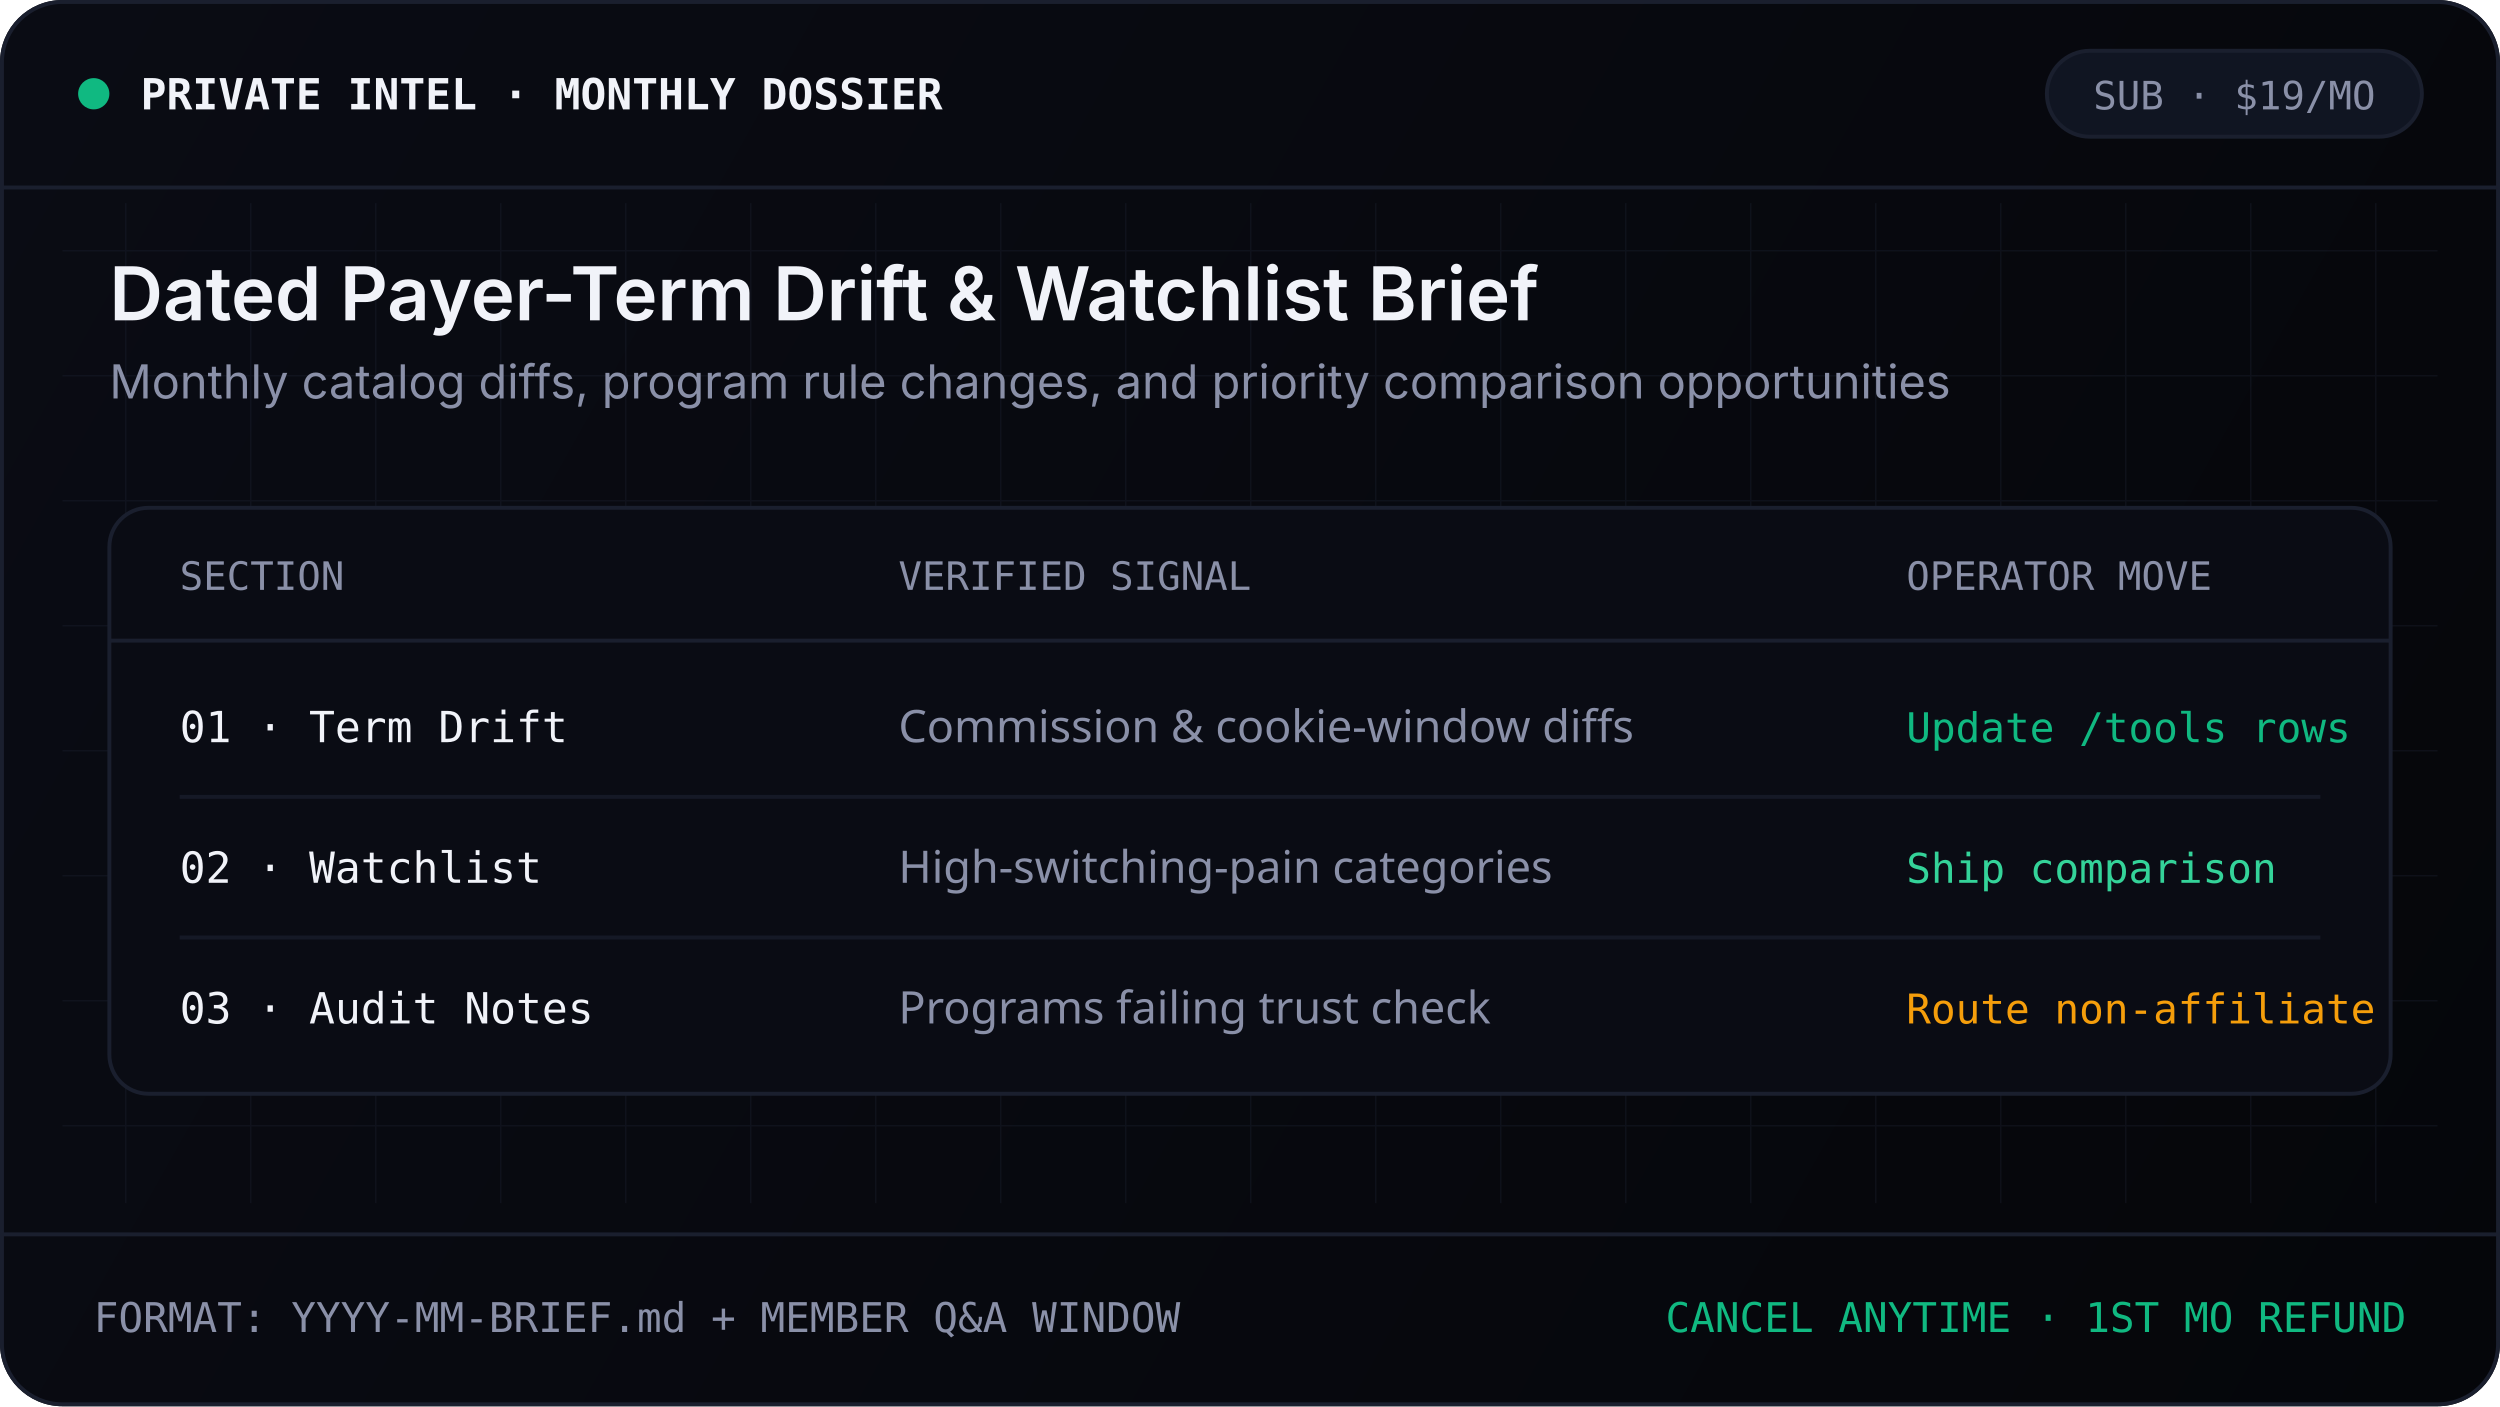
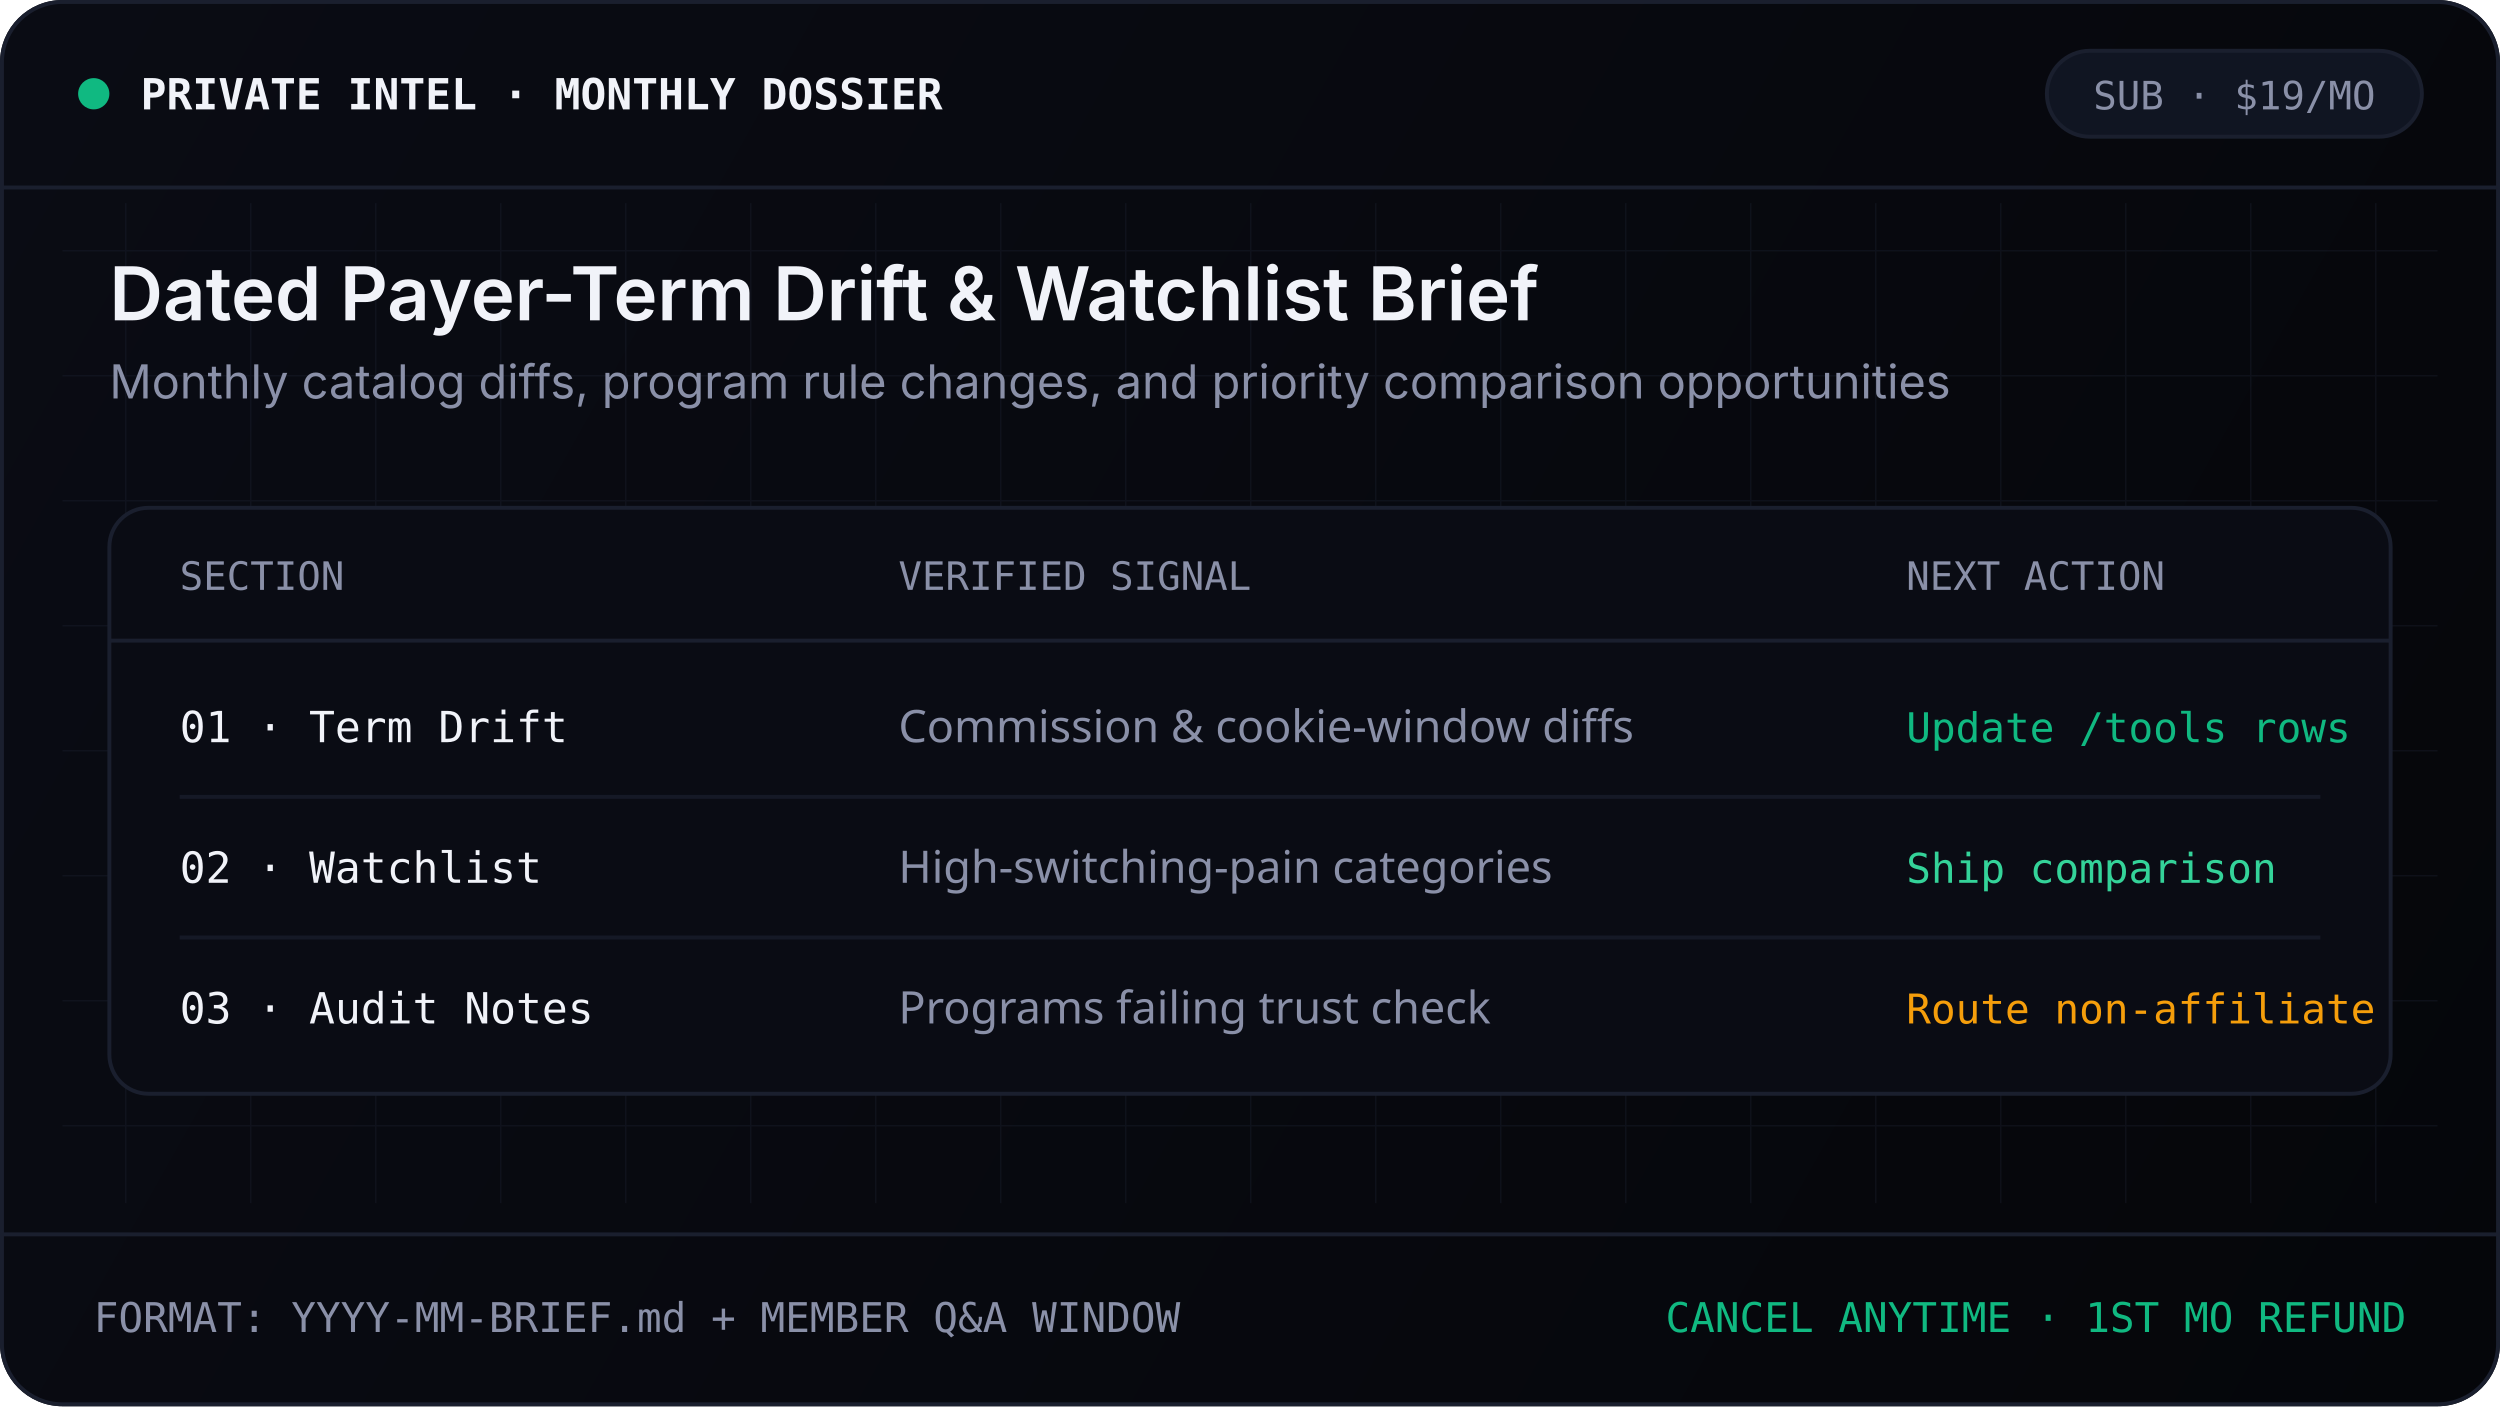
<svg xmlns="http://www.w3.org/2000/svg" viewBox="0 0 640 360" width="640" height="360" fill="none" role="img" aria-label="Dated Payer-Term Drift &amp; Watchlist Brief">
  <defs>
    <pattern id="grid" width="32" height="32" patternUnits="userSpaceOnUse">
      <path d="M 32 0 L 0 0 0 32" fill="none" stroke="#1A1F2E" stroke-width="0.75" stroke-opacity="0.55" />
    </pattern>
    <linearGradient id="surfaceGrad" x1="0" y1="0" x2="640" y2="360" gradientUnits="userSpaceOnUse">
      <stop offset="0%" stop-color="#0A0C14" />
      <stop offset="100%" stop-color="#05060A" />
    </linearGradient>
  </defs>
  <rect width="640" height="360" rx="16" fill="url(#surfaceGrad)" />
  <rect x="0.5" y="0.5" width="639" height="359" rx="15.5" stroke="#1A1F2E" />
  <rect x="16" y="52" width="608" height="256" fill="url(#grid)" opacity="0.7" />
  <line x1="0" y1="48" x2="640" y2="48" stroke="#1A1F2E" stroke-width="1" />
  <circle cx="24" cy="24" r="4" fill="#10B981" />
  <text x="36" y="28" fill="#F1F3F9" font-family="ui-monospace, SFMono-Regular, Menlo, Consolas, monospace" font-size="11" font-weight="600">PRIVATE INTEL · MONTHLY DOSSIER</text>
  <rect x="524" y="13" width="96" height="22" rx="11" fill="#101522" stroke="#1A1F2E" />
  <text x="572" y="28" text-anchor="middle" fill="#8A90A8" font-family="ui-monospace, SFMono-Regular, Menlo, Consolas, monospace" font-size="10">SUB · $19/MO</text>
  <text x="28" y="82" fill="#F1F3F9" font-family="system-ui, -apple-system, Segoe UI, sans-serif" font-size="19" font-weight="600">Dated Payer-Term Drift &amp; Watchlist Brief</text>
  <text x="28" y="102" fill="#8A90A8" font-family="system-ui, -apple-system, Segoe UI, sans-serif" font-size="12">Monthly catalog diffs, program rule changes, and priority comparison opportunities</text>
  <rect x="28" y="130" width="584" height="150" rx="10" fill="#0A0C14" stroke="#1A1F2E" />
  <line x1="28" y1="164" x2="612" y2="164" stroke="#1A1F2E" />
  <text x="46" y="151" fill="#8A90A8" font-family="ui-monospace, monospace" font-size="10">SECTION</text>
  <text x="230" y="151" fill="#8A90A8" font-family="ui-monospace, monospace" font-size="10">VERIFIED SIGNAL</text>
-   <text x="488" y="151" fill="#8A90A8" font-family="ui-monospace, monospace" font-size="10">OPERATOR MOVE</text>
+   <text x="488" y="151" fill="#8A90A8" font-family="ui-monospace, monospace" font-size="10">NEXT ACTION</text>
  <text x="46" y="190" fill="#F1F3F9" font-family="ui-monospace, monospace" font-size="11">01 · Term Drift</text>
  <text x="230" y="190" fill="#8A90A8" font-family="system-ui, sans-serif" font-size="11.5">Commission &amp; cookie-window diffs</text>
  <text x="488" y="190" fill="#10B981" font-family="ui-monospace, monospace" font-size="10.5">Update /tools rows</text>
  <line x1="46" y1="204" x2="594" y2="204" stroke="#1A1F2E" stroke-opacity="0.7" />
  <text x="46" y="226" fill="#F1F3F9" font-family="ui-monospace, monospace" font-size="11">02 · Watchlist</text>
  <text x="230" y="226" fill="#8A90A8" font-family="system-ui, sans-serif" font-size="11.5">High-switching-pain categories</text>
  <text x="488" y="226" fill="#34D399" font-family="ui-monospace, monospace" font-size="10.5">Ship comparison</text>
  <line x1="46" y1="240" x2="594" y2="240" stroke="#1A1F2E" stroke-opacity="0.7" />
  <text x="46" y="262" fill="#F1F3F9" font-family="ui-monospace, monospace" font-size="11">03 · Audit Notes</text>
  <text x="230" y="262" fill="#8A90A8" font-family="system-ui, sans-serif" font-size="11.5">Programs failing trust check</text>
  <text x="488" y="262" fill="#F59E0B" font-family="ui-monospace, monospace" font-size="10.5">Route non-affiliate</text>
  <line x1="0" y1="316" x2="640" y2="316" stroke="#1A1F2E" stroke-width="1" />
  <text x="24" y="341" fill="#8A90A8" font-family="ui-monospace, SFMono-Regular, Menlo, Consolas, monospace" font-size="10.5">FORMAT: YYYY-MM-BRIEF.md + MEMBER Q&amp;A WINDOW</text>
  <text x="616" y="341" text-anchor="end" fill="#10B981" font-family="ui-monospace, SFMono-Regular, Menlo, Consolas, monospace" font-size="10.5">CANCEL ANYTIME · 1ST MO REFUND</text>
</svg>
